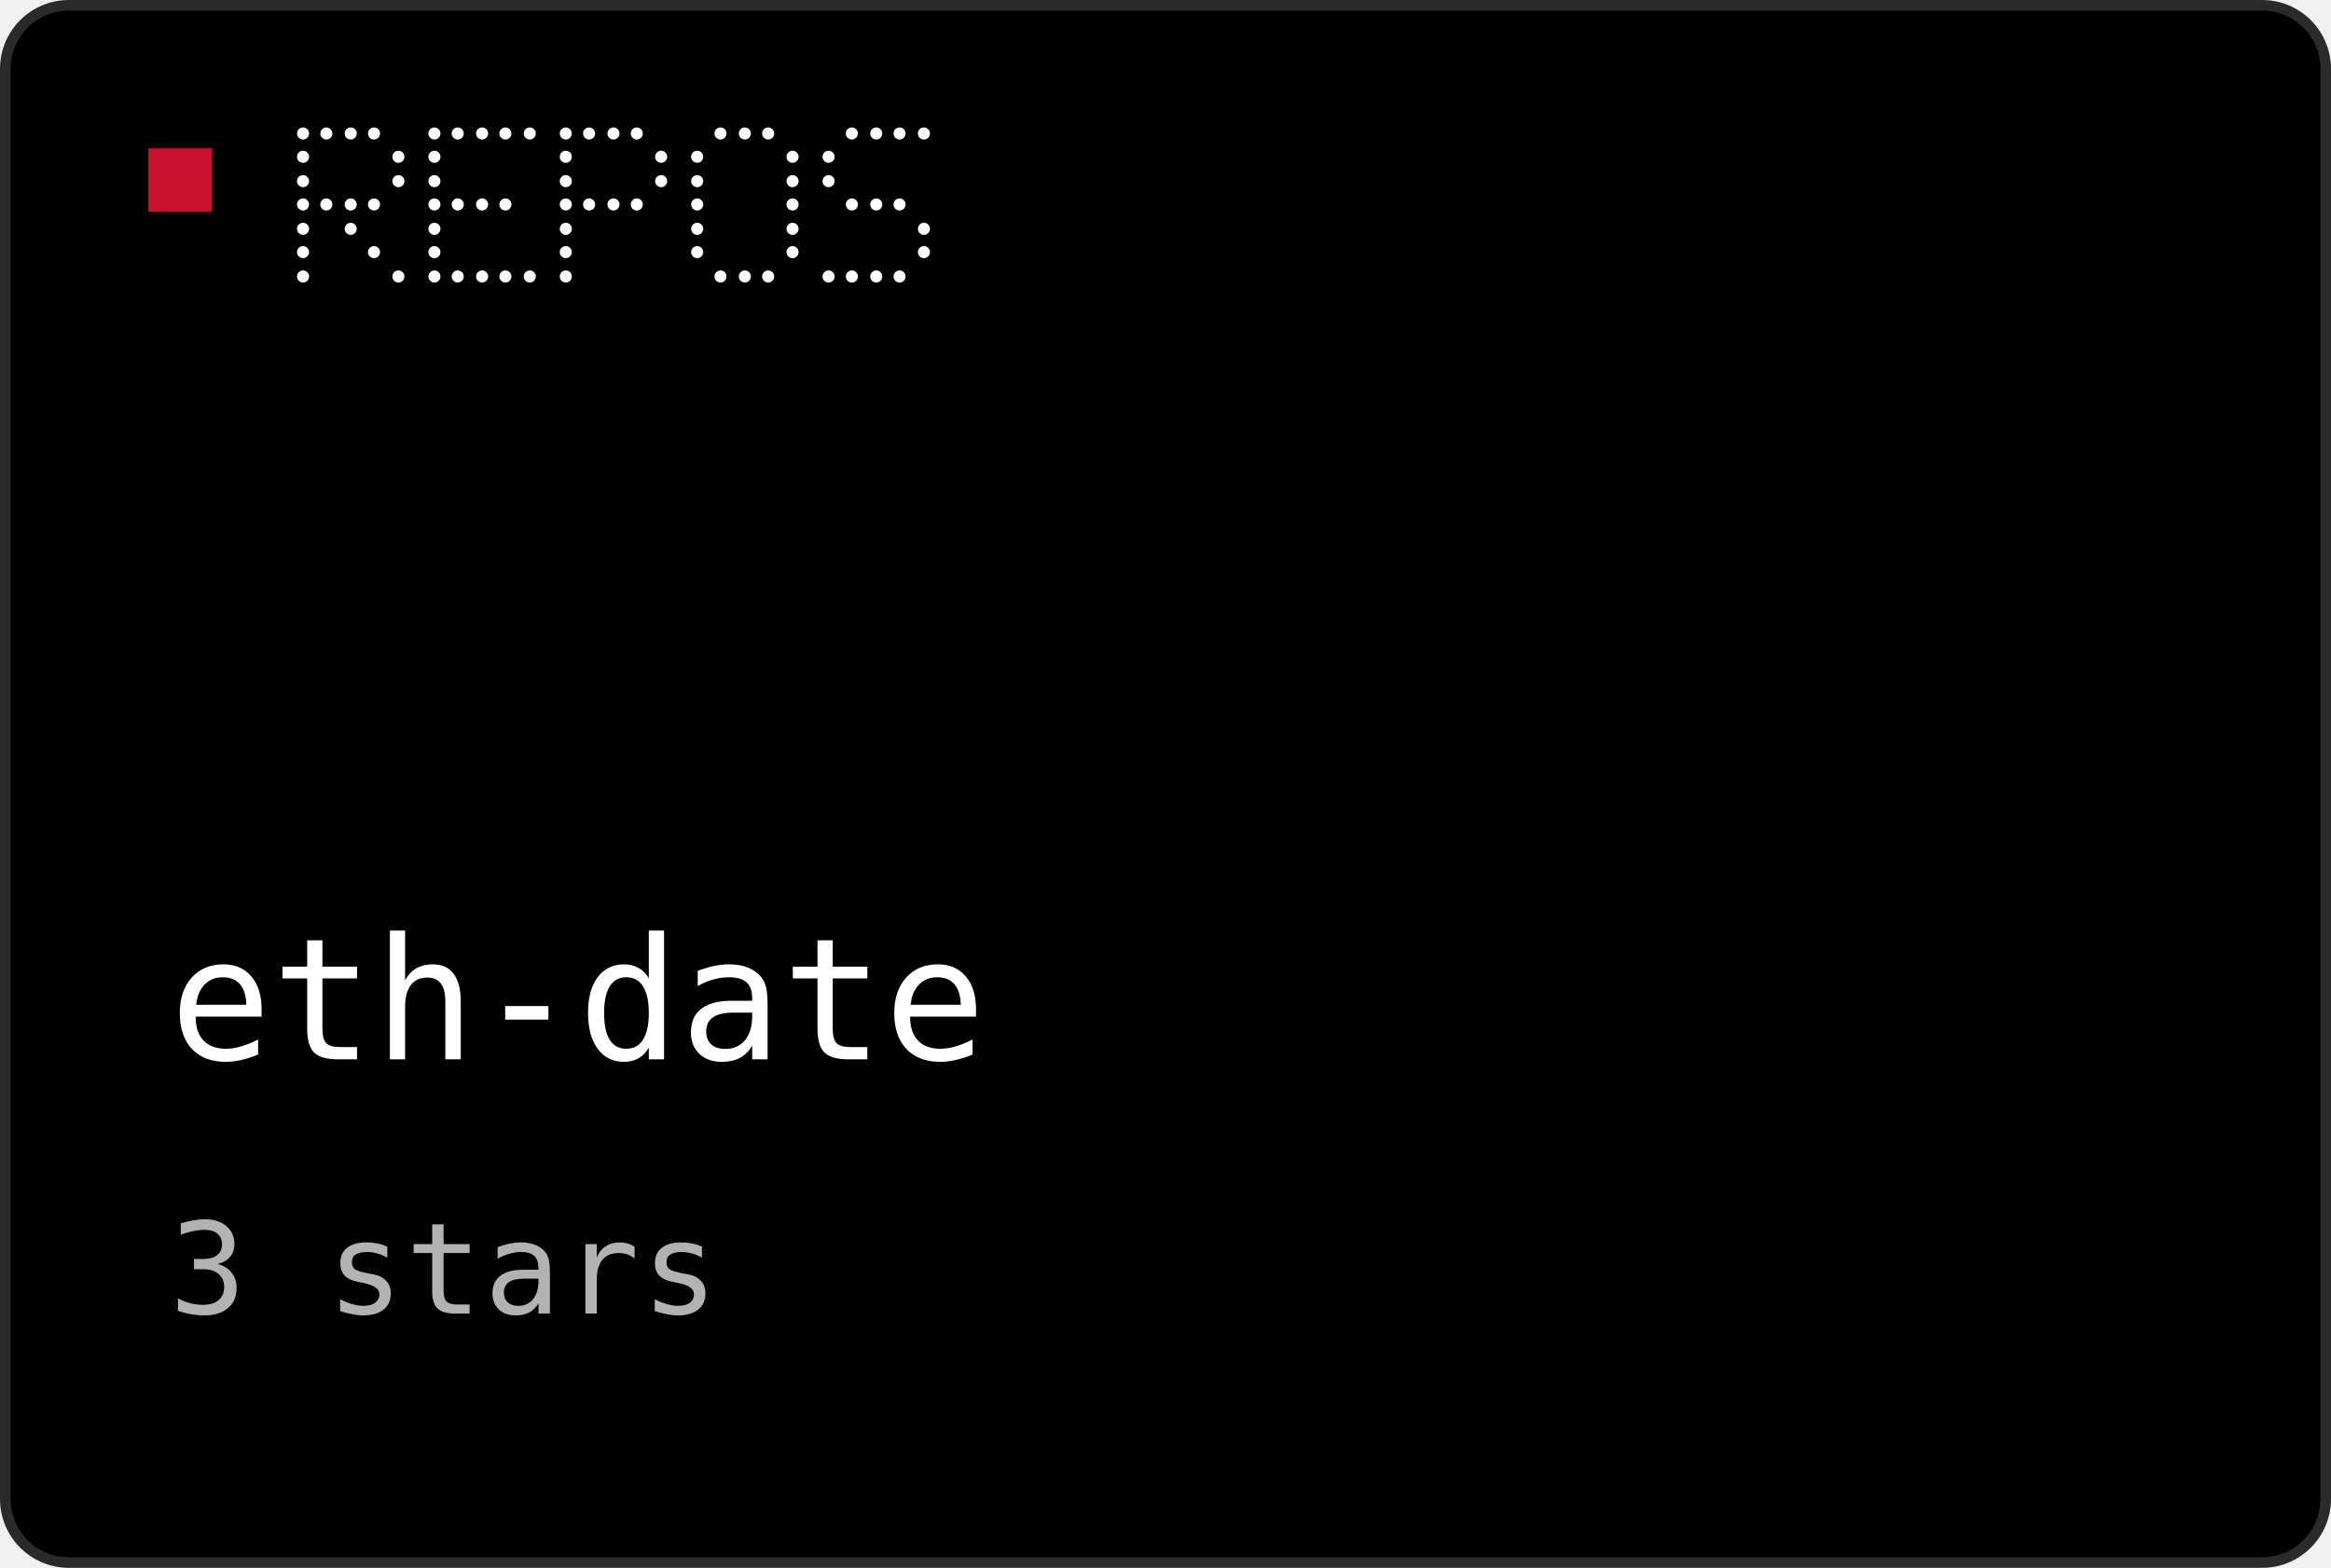
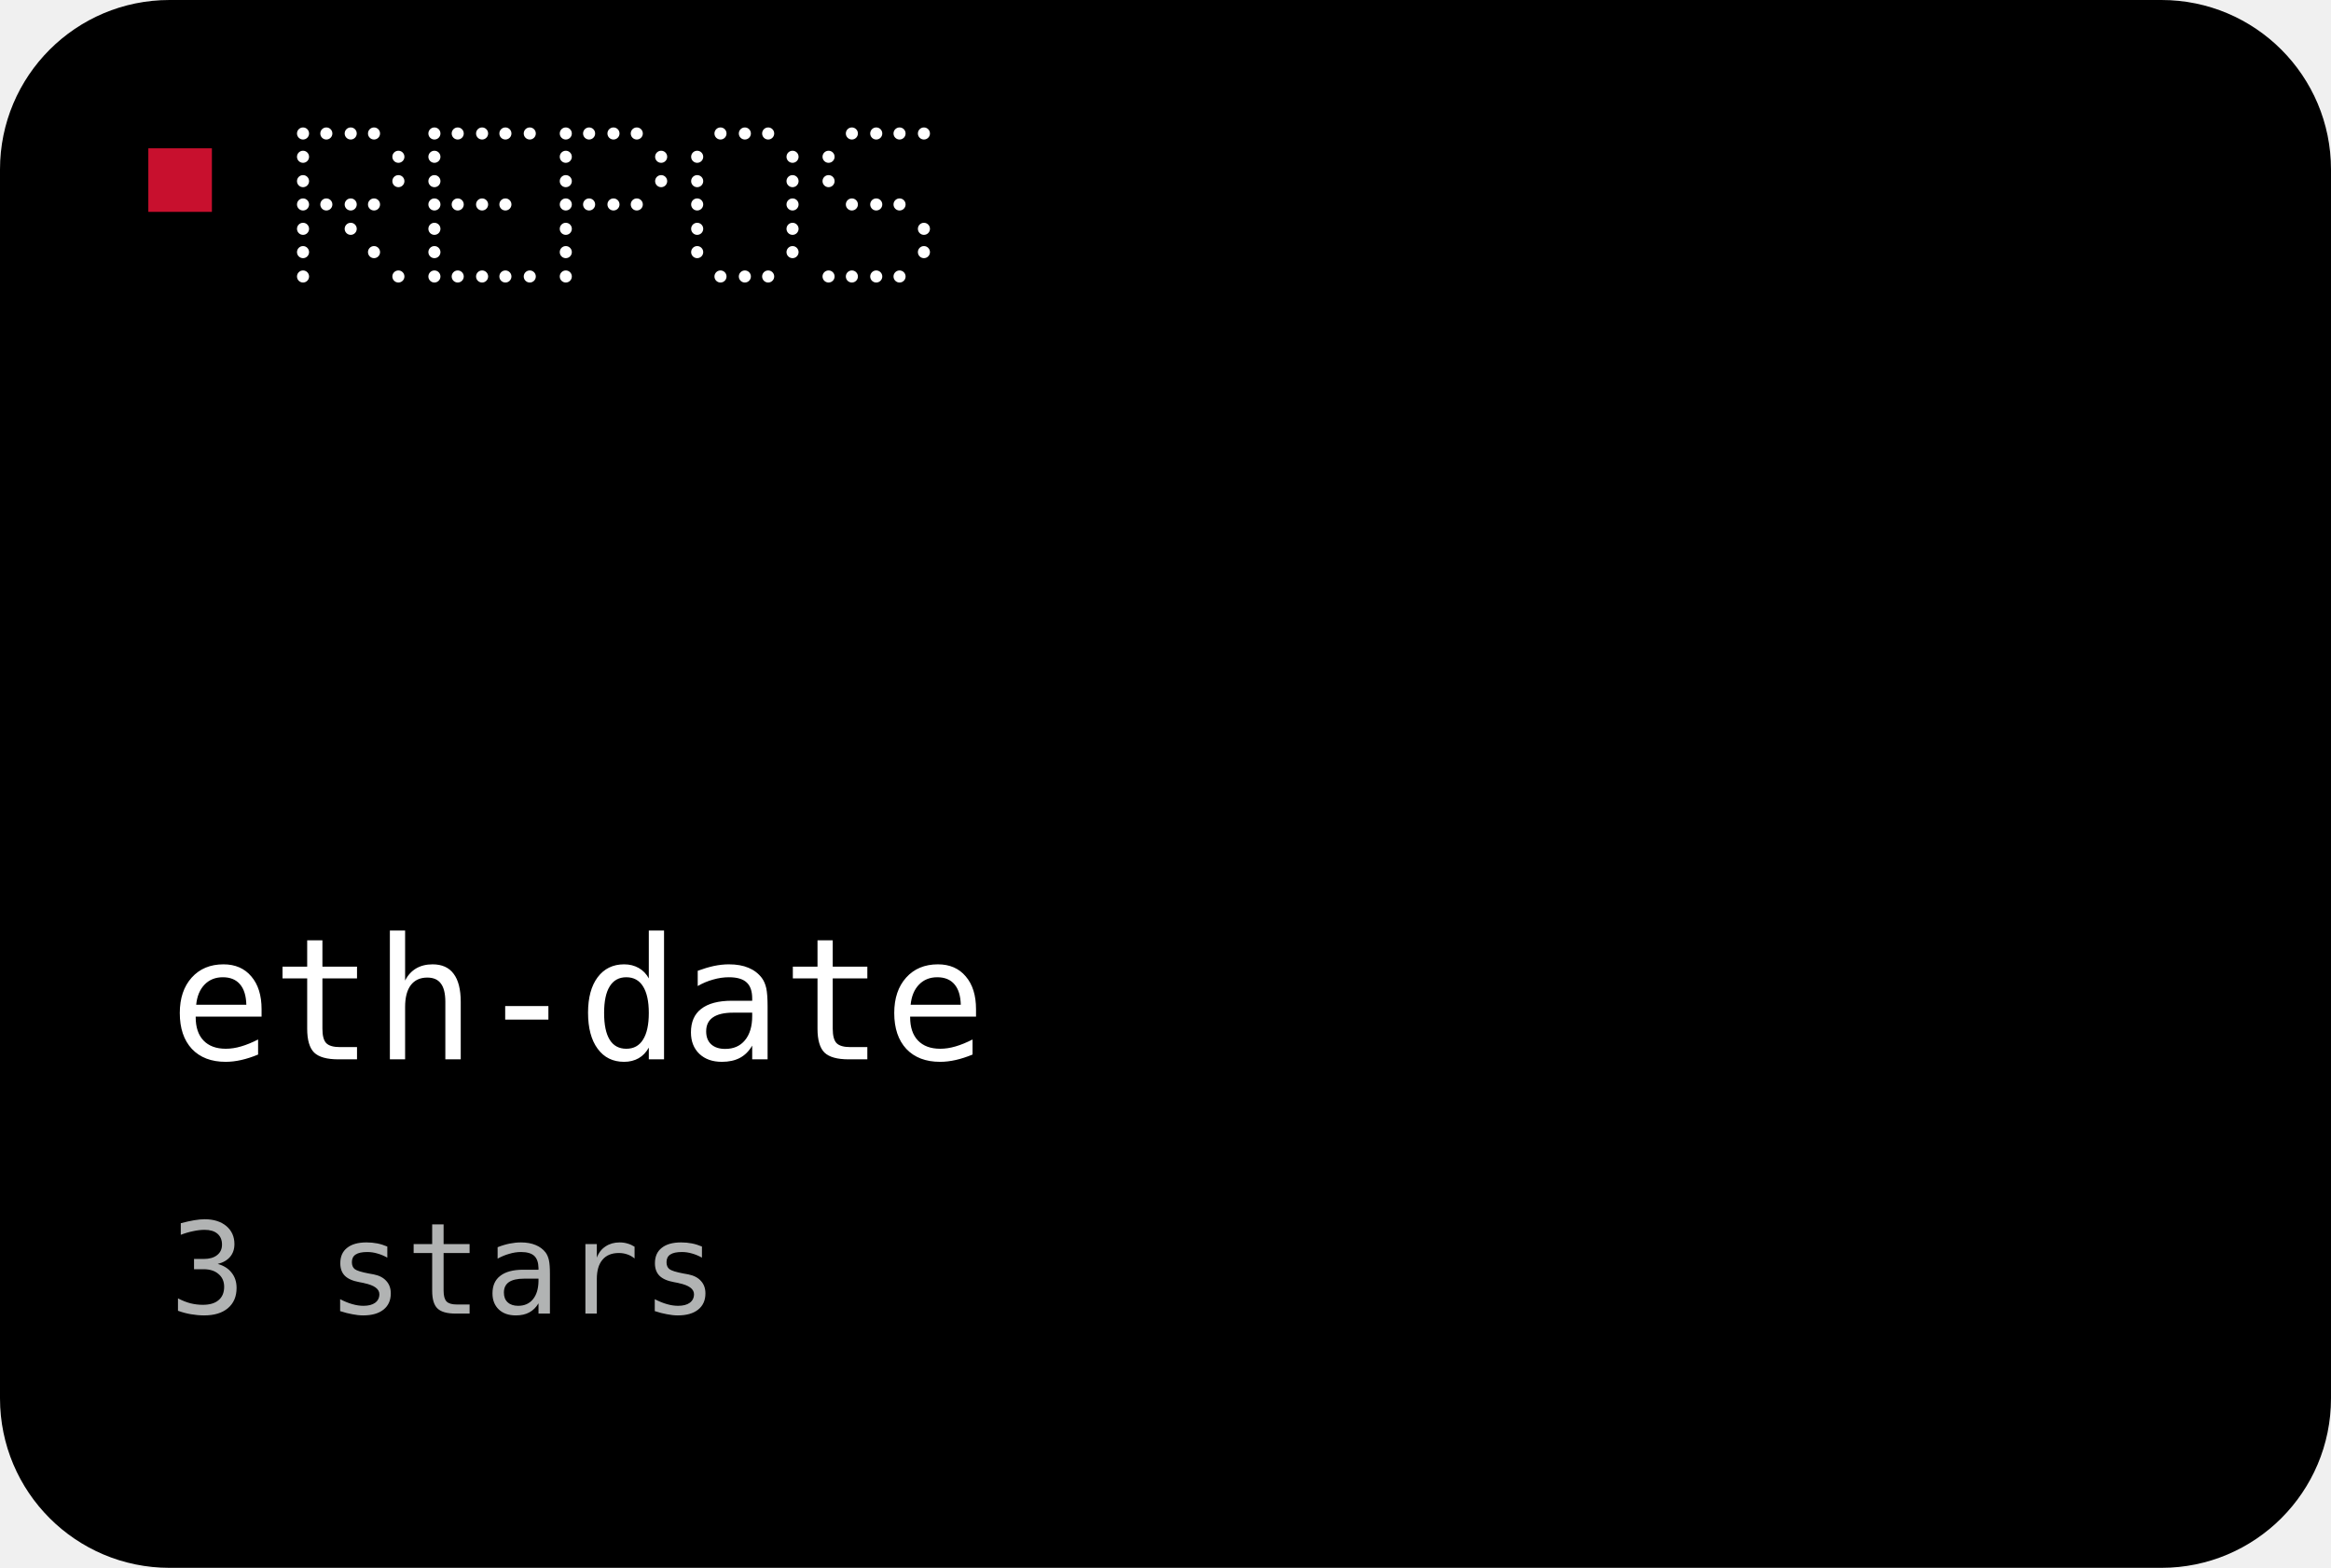
<svg xmlns="http://www.w3.org/2000/svg" width="220" height="148" viewBox="0 0 220 148" role="img">
-   <rect x="0.5" y="0.5" width="219" height="147" rx="6" fill="#000000" stroke="#2A2A2A" stroke-width="1" />
+   <rect width="220" height="148" rx="16" fill="#000000" />
  <rect x="14" y="14" width="6" height="6" fill="#C8102E" />
  <circle cx="28.6" cy="12.6" r="0.57" fill="#FFFFFF" />
  <circle cx="30.8" cy="12.6" r="0.57" fill="#FFFFFF" />
  <circle cx="33.1" cy="12.6" r="0.57" fill="#FFFFFF" />
  <circle cx="35.3" cy="12.6" r="0.57" fill="#FFFFFF" />
  <circle cx="28.6" cy="14.8" r="0.57" fill="#FFFFFF" />
  <circle cx="37.6" cy="14.8" r="0.57" fill="#FFFFFF" />
  <circle cx="28.6" cy="17.1" r="0.57" fill="#FFFFFF" />
  <circle cx="37.6" cy="17.1" r="0.57" fill="#FFFFFF" />
  <circle cx="28.6" cy="19.3" r="0.57" fill="#FFFFFF" />
  <circle cx="30.8" cy="19.3" r="0.57" fill="#FFFFFF" />
  <circle cx="33.1" cy="19.3" r="0.57" fill="#FFFFFF" />
  <circle cx="35.3" cy="19.3" r="0.57" fill="#FFFFFF" />
  <circle cx="28.6" cy="21.6" r="0.57" fill="#FFFFFF" />
  <circle cx="33.1" cy="21.6" r="0.57" fill="#FFFFFF" />
  <circle cx="28.6" cy="23.8" r="0.57" fill="#FFFFFF" />
  <circle cx="35.3" cy="23.8" r="0.57" fill="#FFFFFF" />
  <circle cx="28.6" cy="26.1" r="0.57" fill="#FFFFFF" />
  <circle cx="37.6" cy="26.1" r="0.57" fill="#FFFFFF" />
  <circle cx="41.0" cy="12.6" r="0.57" fill="#FFFFFF" />
  <circle cx="43.2" cy="12.6" r="0.57" fill="#FFFFFF" />
  <circle cx="45.5" cy="12.6" r="0.57" fill="#FFFFFF" />
  <circle cx="47.7" cy="12.6" r="0.57" fill="#FFFFFF" />
  <circle cx="50.0" cy="12.6" r="0.57" fill="#FFFFFF" />
  <circle cx="41.0" cy="14.8" r="0.57" fill="#FFFFFF" />
  <circle cx="41.0" cy="17.1" r="0.57" fill="#FFFFFF" />
  <circle cx="41.0" cy="19.3" r="0.57" fill="#FFFFFF" />
  <circle cx="43.2" cy="19.3" r="0.57" fill="#FFFFFF" />
  <circle cx="45.5" cy="19.3" r="0.57" fill="#FFFFFF" />
  <circle cx="47.7" cy="19.3" r="0.57" fill="#FFFFFF" />
  <circle cx="41.0" cy="21.6" r="0.57" fill="#FFFFFF" />
  <circle cx="41.0" cy="23.8" r="0.57" fill="#FFFFFF" />
  <circle cx="41.0" cy="26.1" r="0.57" fill="#FFFFFF" />
  <circle cx="43.2" cy="26.1" r="0.57" fill="#FFFFFF" />
  <circle cx="45.5" cy="26.1" r="0.57" fill="#FFFFFF" />
  <circle cx="47.7" cy="26.1" r="0.57" fill="#FFFFFF" />
  <circle cx="50.0" cy="26.1" r="0.57" fill="#FFFFFF" />
  <circle cx="53.4" cy="12.6" r="0.57" fill="#FFFFFF" />
  <circle cx="55.6" cy="12.6" r="0.57" fill="#FFFFFF" />
  <circle cx="57.9" cy="12.6" r="0.57" fill="#FFFFFF" />
  <circle cx="60.1" cy="12.6" r="0.57" fill="#FFFFFF" />
  <circle cx="53.4" cy="14.8" r="0.57" fill="#FFFFFF" />
  <circle cx="62.4" cy="14.8" r="0.57" fill="#FFFFFF" />
  <circle cx="53.4" cy="17.1" r="0.57" fill="#FFFFFF" />
  <circle cx="62.4" cy="17.1" r="0.57" fill="#FFFFFF" />
  <circle cx="53.4" cy="19.3" r="0.57" fill="#FFFFFF" />
  <circle cx="55.6" cy="19.3" r="0.57" fill="#FFFFFF" />
  <circle cx="57.9" cy="19.3" r="0.57" fill="#FFFFFF" />
  <circle cx="60.1" cy="19.3" r="0.57" fill="#FFFFFF" />
  <circle cx="53.4" cy="21.6" r="0.57" fill="#FFFFFF" />
  <circle cx="53.4" cy="23.8" r="0.57" fill="#FFFFFF" />
  <circle cx="53.4" cy="26.1" r="0.57" fill="#FFFFFF" />
  <circle cx="68.0" cy="12.6" r="0.57" fill="#FFFFFF" />
  <circle cx="70.3" cy="12.6" r="0.57" fill="#FFFFFF" />
  <circle cx="72.5" cy="12.6" r="0.57" fill="#FFFFFF" />
  <circle cx="65.8" cy="14.8" r="0.57" fill="#FFFFFF" />
  <circle cx="74.8" cy="14.8" r="0.57" fill="#FFFFFF" />
  <circle cx="65.8" cy="17.1" r="0.57" fill="#FFFFFF" />
  <circle cx="74.8" cy="17.1" r="0.57" fill="#FFFFFF" />
  <circle cx="65.8" cy="19.3" r="0.57" fill="#FFFFFF" />
  <circle cx="74.8" cy="19.3" r="0.57" fill="#FFFFFF" />
  <circle cx="65.8" cy="21.6" r="0.57" fill="#FFFFFF" />
  <circle cx="74.8" cy="21.6" r="0.57" fill="#FFFFFF" />
  <circle cx="65.8" cy="23.8" r="0.57" fill="#FFFFFF" />
  <circle cx="74.8" cy="23.8" r="0.57" fill="#FFFFFF" />
  <circle cx="68.0" cy="26.1" r="0.57" fill="#FFFFFF" />
  <circle cx="70.3" cy="26.1" r="0.57" fill="#FFFFFF" />
  <circle cx="72.5" cy="26.1" r="0.57" fill="#FFFFFF" />
  <circle cx="80.4" cy="12.6" r="0.57" fill="#FFFFFF" />
  <circle cx="82.7" cy="12.6" r="0.57" fill="#FFFFFF" />
  <circle cx="84.9" cy="12.6" r="0.57" fill="#FFFFFF" />
  <circle cx="87.2" cy="12.6" r="0.57" fill="#FFFFFF" />
  <circle cx="78.2" cy="14.8" r="0.57" fill="#FFFFFF" />
  <circle cx="78.2" cy="17.1" r="0.57" fill="#FFFFFF" />
  <circle cx="80.4" cy="19.3" r="0.57" fill="#FFFFFF" />
  <circle cx="82.7" cy="19.3" r="0.57" fill="#FFFFFF" />
  <circle cx="84.9" cy="19.3" r="0.57" fill="#FFFFFF" />
  <circle cx="87.2" cy="21.6" r="0.57" fill="#FFFFFF" />
  <circle cx="87.2" cy="23.8" r="0.57" fill="#FFFFFF" />
  <circle cx="78.2" cy="26.1" r="0.57" fill="#FFFFFF" />
  <circle cx="80.4" cy="26.1" r="0.57" fill="#FFFFFF" />
  <circle cx="82.7" cy="26.1" r="0.57" fill="#FFFFFF" />
  <circle cx="84.9" cy="26.1" r="0.57" fill="#FFFFFF" />
  <text x="16" y="100" fill="#FFFFFF" font-family="ui-monospace, Geist Mono, monospace" font-size="16" letter-spacing="0" dominant-baseline="auto">eth-date</text>
  <text x="16" y="124" fill="#B1B3B3" font-family="ui-monospace, Geist Mono, monospace" font-size="12" letter-spacing="0.2" dominant-baseline="auto">3 stars</text>
</svg>
